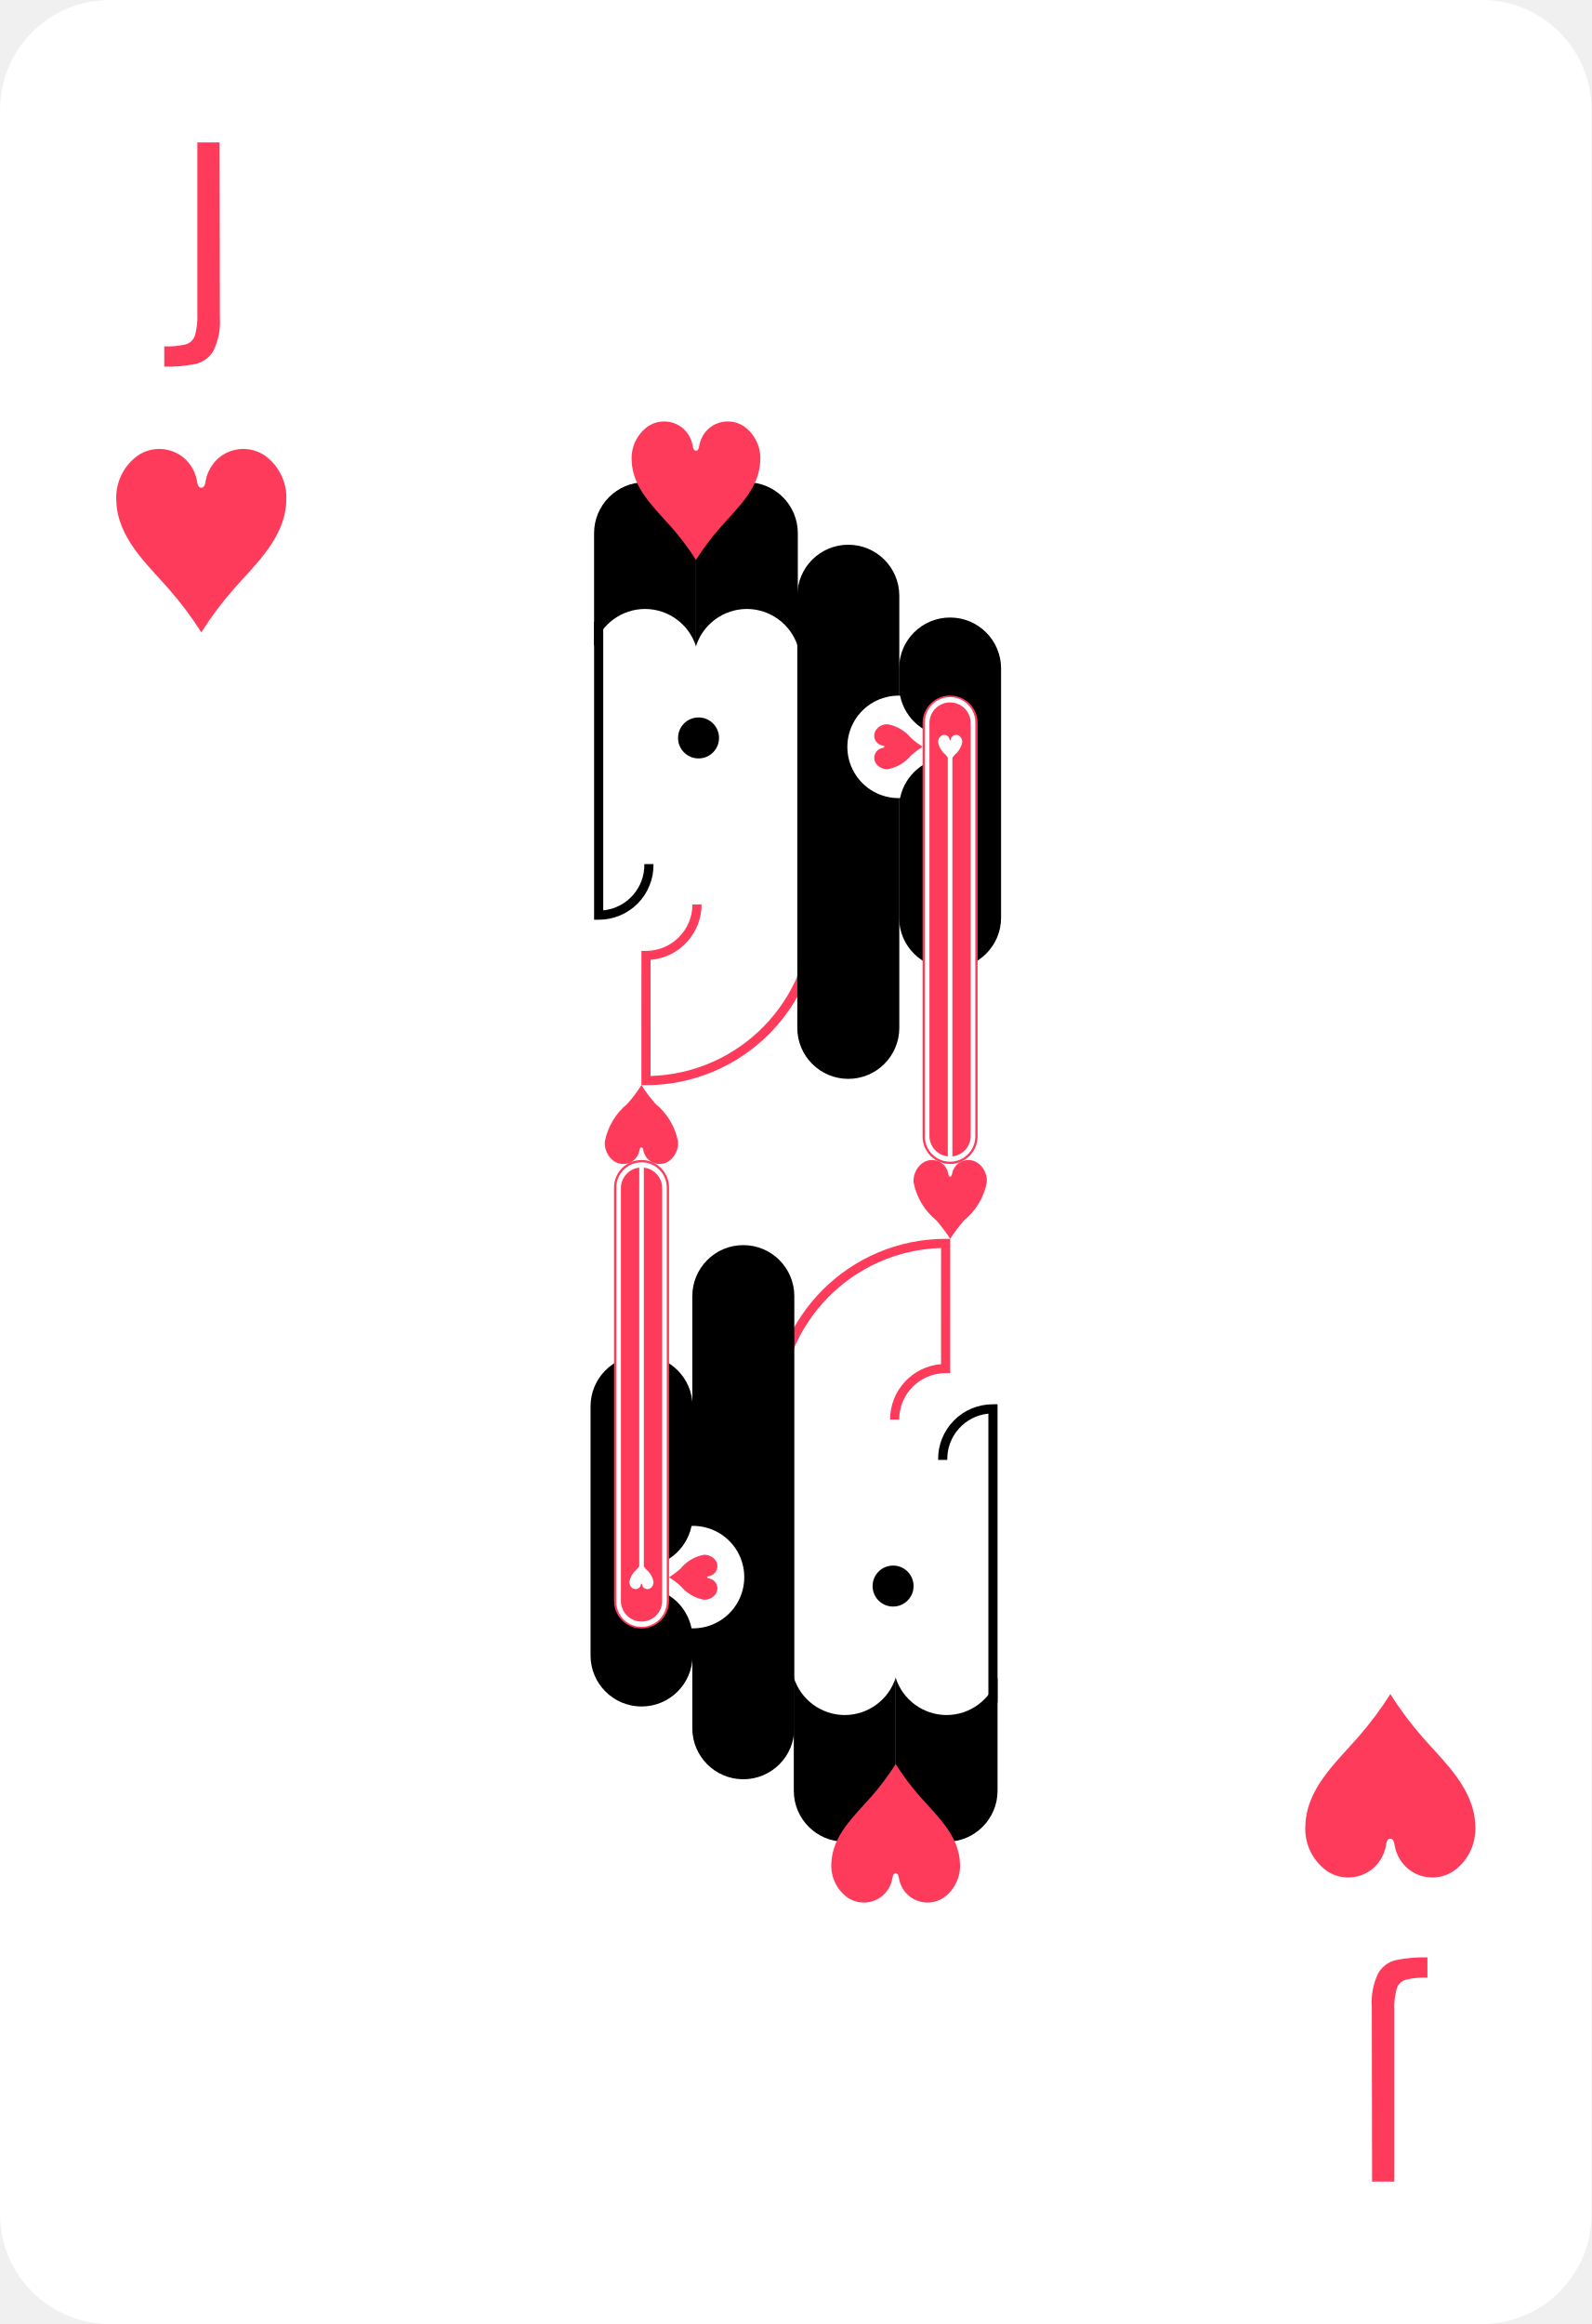
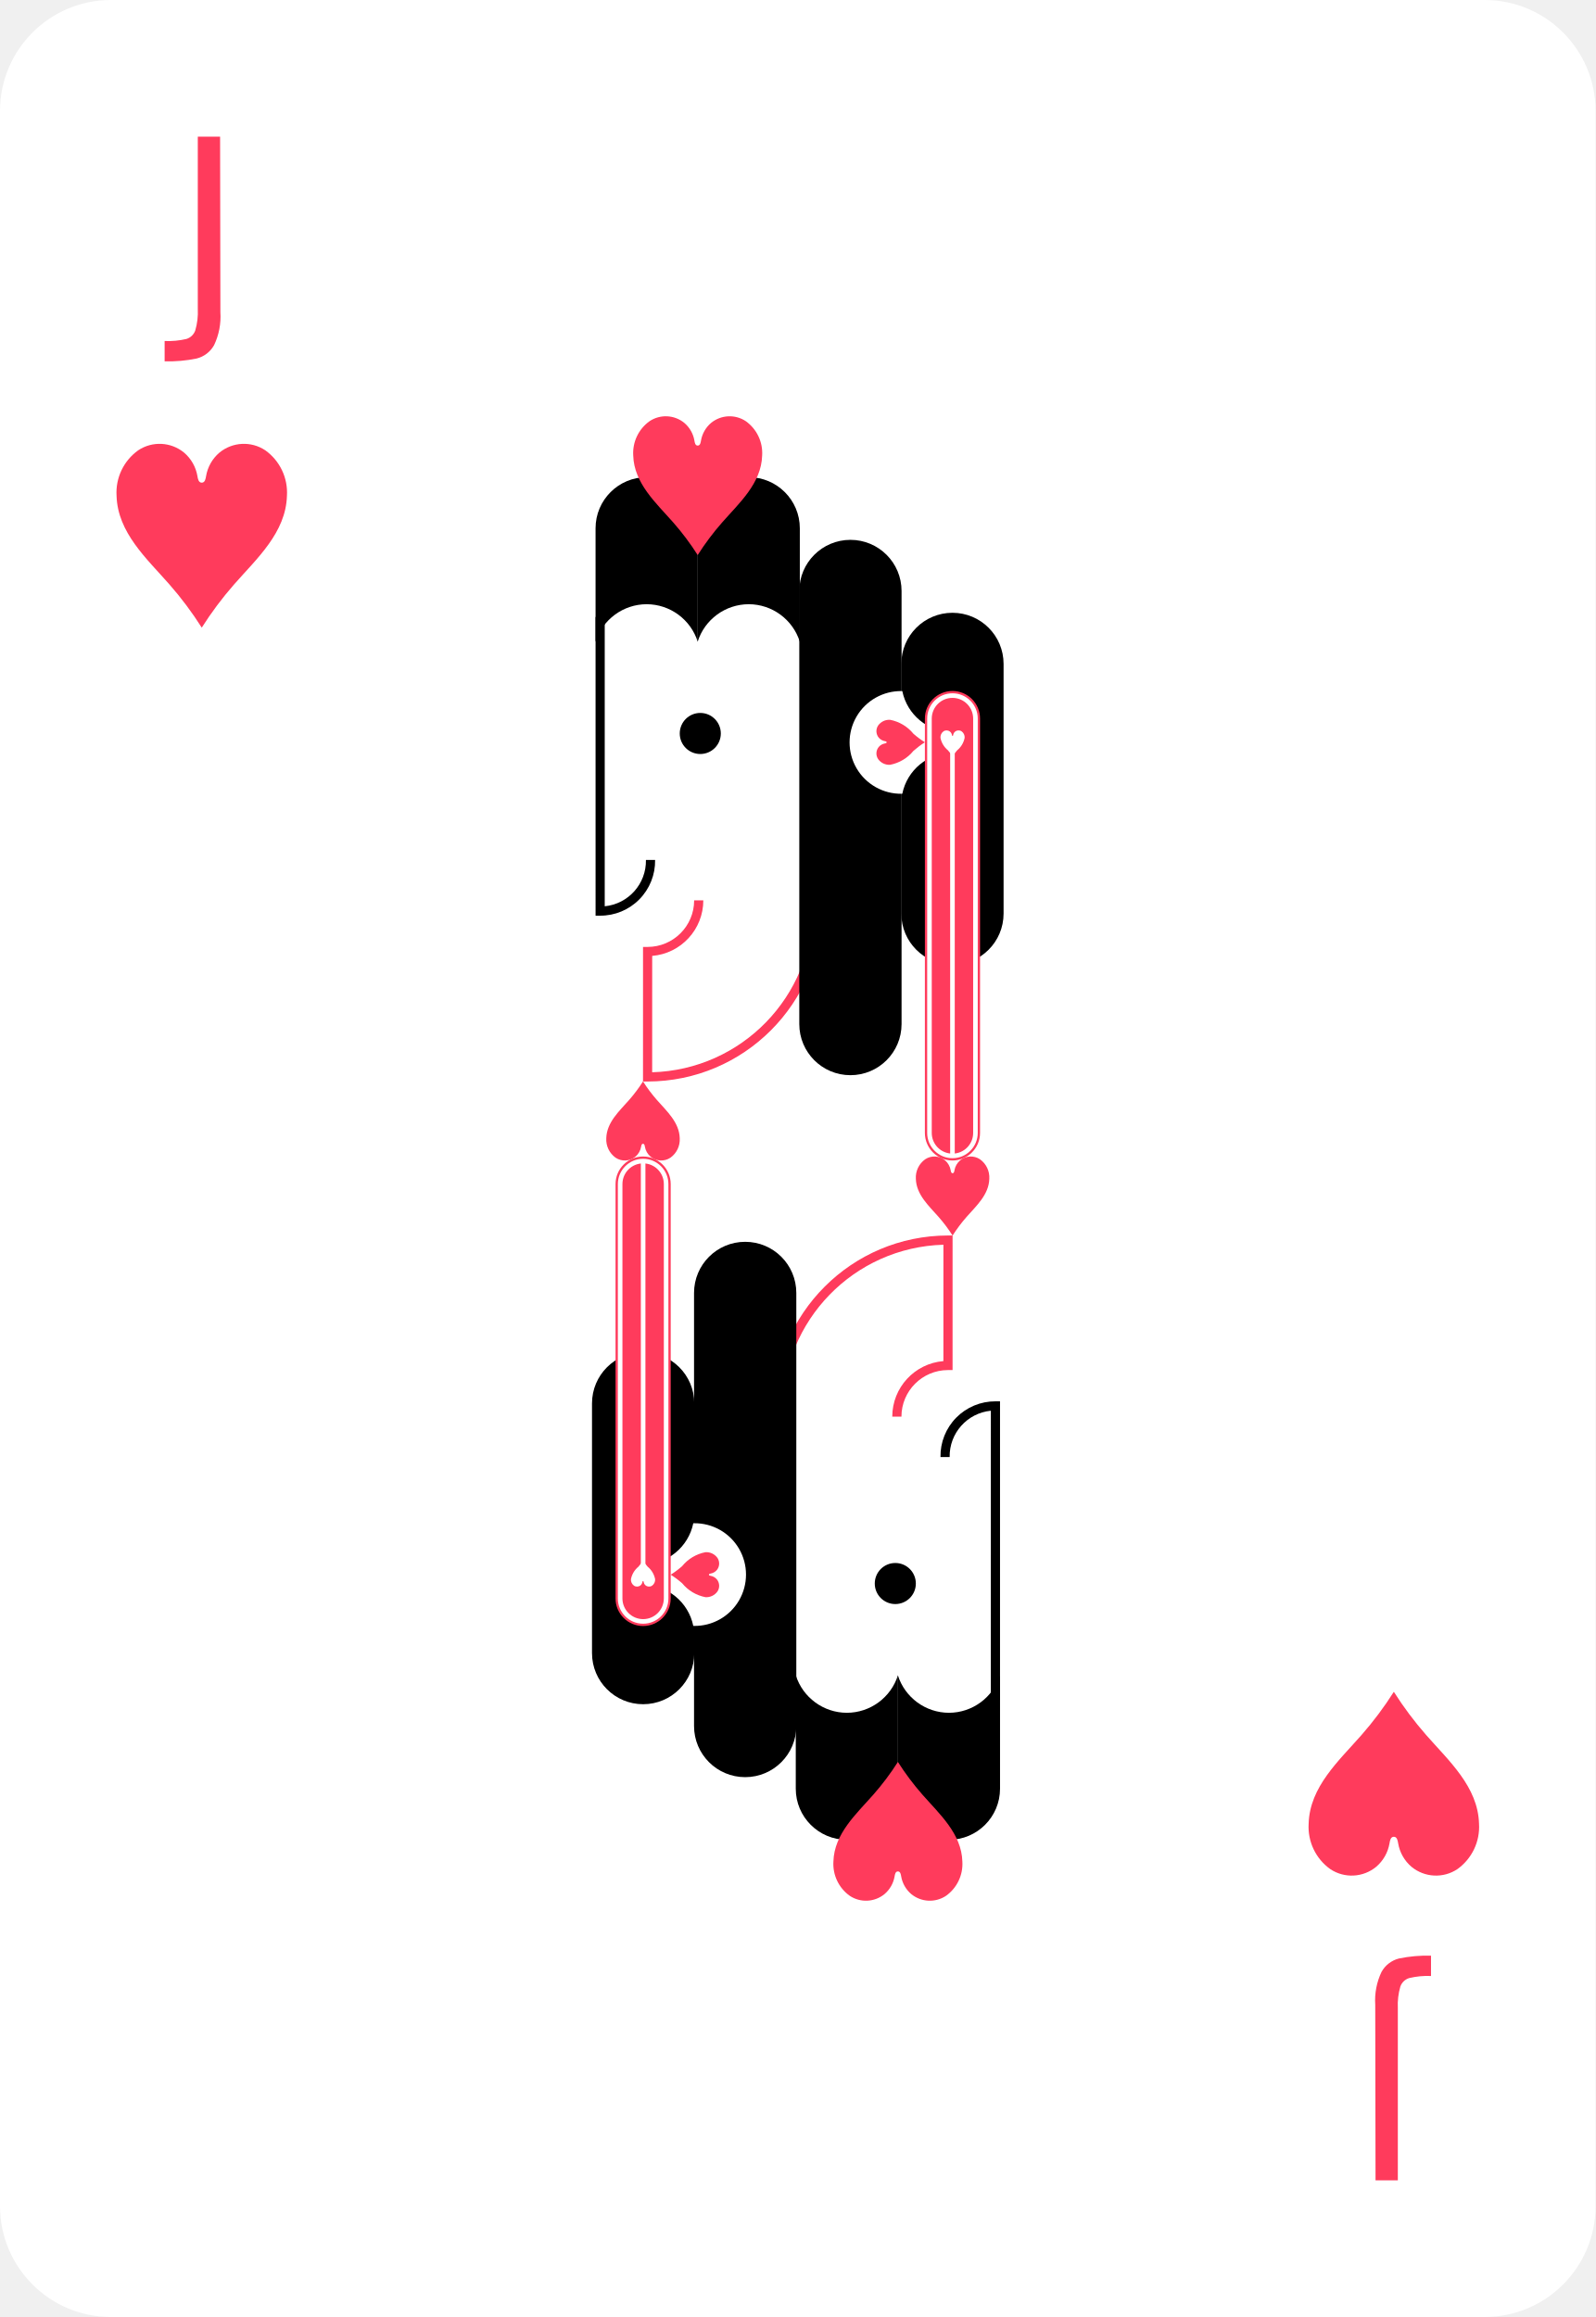
- <svg xmlns="http://www.w3.org/2000/svg" viewBox="0 0 87 127">
+ <svg xmlns="http://www.w3.org/2000/svg" viewBox="0 0 115 167">
  <defs>
    <style>.cls-1{fill:#fff;}.cls-2{fill:#ff3b5c;}</style>
  </defs>
  <g id="artwork">
-     <rect class="cls-1" x="0.002" width="86.995" height="127" rx="6" />
-     <path class="cls-2" d="M8.978,18.928a4.384,4.384,0,0,0,1.185-.112.742.742,0,0,0,.487-.466,3.562,3.562,0,0,0,.137-1.17V7.784h1.216l.016,9.572a3.621,3.621,0,0,1-.344,1.797,1.508,1.508,0,0,1-.952.729,7.593,7.593,0,0,1-1.744.153Z" />
-     <path class="cls-2" d="M11.003,34.556a19.028,19.028,0,0,1,1.766-2.36c1.229-1.401,2.822-2.82,2.879-4.83a2.832,2.832,0,0,0-1.181-2.479,2.102,2.102,0,0,0-2.5.126,2.154,2.154,0,0,0-.728,1.285c-.022.134-.056.354-.235.354s-.213-.22-.235-.354a2.154,2.154,0,0,0-.728-1.285,2.102,2.102,0,0,0-2.5-.126A2.832,2.832,0,0,0,6.357,27.366c.057,2.01,1.65,3.429,2.879,4.83A19.025,19.025,0,0,1,11.003,34.556Z" />
-     <path class="cls-2" d="M78.025,108.072a4.334,4.334,0,0,0-1.185.113.739.739,0,0,0-.487.465,3.561,3.561,0,0,0-.137,1.17v9.396H75l-.016-9.573a3.613,3.613,0,0,1,.344-1.795,1.506,1.506,0,0,1,.952-.73,7.593,7.593,0,0,1,1.744-.153Z" />
-     <path class="cls-2" d="M75.997,92.577a19.028,19.028,0,0,1-1.766,2.36c-1.229,1.401-2.822,2.82-2.879,4.83a2.832,2.832,0,0,0,1.181,2.479,2.102,2.102,0,0,0,2.5-.126,2.154,2.154,0,0,0,.728-1.285c.022-.134.056-.354.235-.354s.213.22.235.354a2.154,2.154,0,0,0,.728,1.285,2.102,2.102,0,0,0,2.5.126,2.832,2.832,0,0,0,1.181-2.479c-.057-2.01-1.65-3.429-2.879-4.83A19.025,19.025,0,0,1,75.997,92.577Z" />
-     <path class="cls-2" d="M35.31,59.302h-.25l.001-7.338h.25a2.541,2.541,0,0,0,2.538-2.538h.5a3.042,3.042,0,0,1-2.788,3.028L35.56,58.799a9.022,9.022,0,0,0,8.761-9.008h.5A9.522,9.522,0,0,1,35.31,59.302Z" />
-     <path d="M32.724,50.26h-.25l-0-16.286h.5l0,15.774a2.492,2.492,0,0,0,2.247-2.526h.5A2.986,2.986,0,0,1,32.724,50.26Z" />
-     <circle cx="38.183" cy="40.326" r="1.12" />
-     <path d="M35.259,33.278a2.929,2.929,0,0,1,2.786,2.047v-6.186a2.786,2.786,0,0,0-2.786-2.786h-0a2.786,2.786,0,0,0-2.786,2.786v6.186A2.928,2.928,0,0,1,35.259,33.278Z" />
-     <path d="M40.824,33.278a2.928,2.928,0,0,1,2.786,2.047v-6.186a2.786,2.786,0,0,0-2.786-2.786h-0a2.786,2.786,0,0,0-2.786,2.786v6.186A2.929,2.929,0,0,1,40.824,33.278Z" />
-     <path class="cls-2" d="M38.042,30.598a14.371,14.371,0,0,0-1.336-1.782c-.93-1.058-2.135-2.13-2.179-3.647a2.137,2.137,0,0,1,.894-1.872,1.594,1.594,0,0,1,1.892.095,1.626,1.626,0,0,1,.551.97c.017.101.042.267.178.267s.161-.166.178-.267a1.626,1.626,0,0,1,.551-.97,1.594,1.594,0,0,1,1.892-.095,2.137,2.137,0,0,1,.894,1.872c-.043,1.518-1.249,2.589-2.179,3.647A14.37,14.37,0,0,0,38.042,30.598Z" />
-     <path class="cls-2" d="M35.061,59.298a8.186,8.186,0,0,0,.761,1.015A3.545,3.545,0,0,1,37.064,62.391a1.217,1.217,0,0,1-.509,1.067.908.908,0,0,1-1.078-.054.926.926,0,0,1-.314-.553c-.01-.058-.024-.152-.102-.152s-.092.095-.102.152a.926.926,0,0,1-.314.553.908.908,0,0,1-1.078.054,1.217,1.217,0,0,1-.509-1.067,3.545,3.545,0,0,1,1.241-2.078A8.186,8.186,0,0,0,35.061,59.298Z" />
-     <rect x="43.581" y="29.768" width="5.576" height="29.189" rx="2.788" />
-     <rect x="49.144" y="33.745" width="5.576" height="19.189" rx="2.788" transform="translate(103.8644 86.67922) rotate(-180)" />
-     <path class="cls-1" d="M49.199,43.61a2.799,2.799,0,0,1,2.714-2.236,2.798,2.798,0,0,0,0-1.12,2.798,2.798,0,0,1-2.714-2.236c-.01,0-.02-.003-.029-.003a2.8,2.8,0,1,0,0,5.599C49.179,43.613,49.188,43.61,49.199,43.61Z" />
-     <rect class="cls-2" x="50.429" y="38.01" width="3.007" height="25.599" rx="1.504" />
-     <rect class="cls-1" x="51.808" y="40.815" width="0.25" height="22.521" />
-     <path class="cls-1" d="M51.933,63.484A1.38,1.38,0,0,1,50.554,62.105v-22.592a1.379,1.379,0,1,1,2.757,0v22.592A1.38,1.38,0,0,1,51.933,63.484Zm0-25.099A1.13,1.13,0,0,0,50.804,39.513v22.592a1.129,1.129,0,0,0,2.257,0v-22.592A1.13,1.13,0,0,0,51.933,38.385Z" />
-     <path class="cls-2" d="M50.429,40.806a5.018,5.018,0,0,0-.622.467,2.172,2.172,0,0,1-1.273.761.746.746,0,0,1-.654-.312.556.556,0,0,1,.033-.661.568.568,0,0,1,.339-.192c.035-.006.093-.015.093-.062s-.058-.056-.093-.062a.568.568,0,0,1-.339-.192.556.556,0,0,1-.033-.661.746.746,0,0,1,.654-.312,2.172,2.172,0,0,1,1.273.761A5.017,5.017,0,0,0,50.429,40.806Z" />
-     <path class="cls-1" d="M51.938,41.578a2.697,2.697,0,0,0-.251-.334,1.168,1.168,0,0,1-.409-.685.401.401,0,0,1,.168-.351.299.299,0,0,1,.355.018.305.305,0,0,1,.103.182c.003.019.008.05.033.05s.03-.031.033-.05a.305.305,0,0,1,.103-.182.299.299,0,0,1,.355-.018.401.401,0,0,1,.168.351,1.168,1.168,0,0,1-.409.685A2.697,2.697,0,0,0,51.938,41.578Z" />
-     <path class="cls-2" d="M51.69,67.698h.25l-.001,7.338h-.25a2.541,2.541,0,0,0-2.538,2.538h-.5a3.042,3.042,0,0,1,2.788-3.028l.001-6.345a9.022,9.022,0,0,0-8.761,9.008h-.5A9.522,9.522,0,0,1,51.69,67.698Z" />
-     <path d="M54.276,76.74h.25l0,16.286h-.5l-0-15.774a2.492,2.492,0,0,0-2.247,2.526h-.5A2.986,2.986,0,0,1,54.276,76.74Z" />
-     <circle cx="48.817" cy="86.674" r="1.12" />
-     <path d="M51.741,93.722a2.929,2.929,0,0,1-2.786-2.047v6.186a2.786,2.786,0,0,0,2.786,2.786h0a2.786,2.786,0,0,0,2.786-2.786v-6.186A2.928,2.928,0,0,1,51.741,93.722Z" />
-     <path d="M46.176,93.722a2.928,2.928,0,0,1-2.786-2.047v6.186a2.786,2.786,0,0,0,2.786,2.786h0a2.786,2.786,0,0,0,2.786-2.786v-6.186A2.929,2.929,0,0,1,46.176,93.722Z" />
-     <path class="cls-2" d="M48.958,96.402a14.371,14.371,0,0,0,1.336,1.782c.93,1.058,2.135,2.13,2.179,3.647a2.137,2.137,0,0,1-.894,1.872,1.594,1.594,0,0,1-1.892-.095,1.626,1.626,0,0,1-.551-.97c-.017-.101-.042-.267-.178-.267s-.161.166-.178.267a1.626,1.626,0,0,1-.551.97,1.594,1.594,0,0,1-1.892.095,2.137,2.137,0,0,1-.894-1.872c.043-1.518,1.249-2.589,2.179-3.647A14.37,14.37,0,0,0,48.958,96.402Z" />
-     <path class="cls-2" d="M51.939,67.702a8.186,8.186,0,0,0-.761-1.015A3.545,3.545,0,0,1,49.936,64.609a1.217,1.217,0,0,1,.509-1.067.908.908,0,0,1,1.078.054.926.926,0,0,1,.314.553c.01.058.024.152.102.152s.092-.095.102-.152a.926.926,0,0,1,.314-.553.908.908,0,0,1,1.078-.054,1.217,1.217,0,0,1,.509,1.067,3.545,3.545,0,0,1-1.241,2.078A8.186,8.186,0,0,0,51.939,67.702Z" />
-     <rect x="37.843" y="68.043" width="5.576" height="29.189" rx="2.788" transform="translate(81.26133 165.2747) rotate(-180)" />
-     <rect x="32.28" y="74.066" width="5.576" height="19.189" rx="2.788" />
-     <path class="cls-1" d="M37.801,83.39a2.799,2.799,0,0,1-2.714,2.236,2.798,2.798,0,0,0,0,1.12,2.798,2.798,0,0,1,2.714,2.236c.01,0,.02.003.029.003a2.8,2.8,0,1,0,0-5.599C37.821,83.387,37.812,83.39,37.801,83.39Z" />
-     <rect class="cls-2" x="33.564" y="63.391" width="3.007" height="25.599" rx="1.504" transform="translate(70.13489 152.3812) rotate(-180)" />
-     <rect class="cls-1" x="34.942" y="63.664" width="0.25" height="22.521" />
-     <path class="cls-1" d="M35.067,63.516A1.38,1.38,0,0,1,36.446,64.895v22.592a1.379,1.379,0,1,1-2.757,0v-22.592A1.38,1.38,0,0,1,35.067,63.516Zm0,25.099A1.13,1.13,0,0,0,36.196,87.487v-22.592a1.129,1.129,0,0,0-2.257,0v22.592A1.13,1.13,0,0,0,35.067,88.615Z" />
-     <path class="cls-2" d="M36.571,86.194a5.018,5.018,0,0,0,.622-.467,2.172,2.172,0,0,1,1.273-.761.746.746,0,0,1,.654.312.556.556,0,0,1-.033.661.568.568,0,0,1-.339.192c-.035.006-.093.015-.093.062s.058.056.093.062a.568.568,0,0,1,.339.192.556.556,0,0,1,.033.661.746.746,0,0,1-.654.312,2.172,2.172,0,0,1-1.273-.761A5.017,5.017,0,0,0,36.571,86.194Z" />
-     <path class="cls-1" d="M35.062,85.421a2.697,2.697,0,0,0,.251.334,1.168,1.168,0,0,1,.409.685.401.401,0,0,1-.168.351.299.299,0,0,1-.355-.018.305.305,0,0,1-.103-.182c-.003-.019-.008-.05-.033-.05s-.03.031-.033.05a.305.305,0,0,1-.103.182.299.299,0,0,1-.355.018.401.401,0,0,1-.168-.351,1.168,1.168,0,0,1,.409-.685A2.697,2.697,0,0,0,35.062,85.421Z" />
+     <rect class="cls-1" width="115" height="167" rx="8" />
+     <path class="cls-2" d="M11.865,24.579a5.796,5.796,0,0,0,1.566-.147.981.981,0,0,0,.644-.616,4.708,4.708,0,0,0,.181-1.547V9.849h1.607l.021,12.653a4.787,4.787,0,0,1-.454,2.375,1.993,1.993,0,0,1-1.259.964,10.037,10.037,0,0,1-2.306.202Z" />
+     <path class="cls-2" d="M14.541,45.238a25.152,25.152,0,0,1,2.334-3.119c1.625-1.852,3.73-3.728,3.806-6.385a3.744,3.744,0,0,0-1.561-3.278,2.779,2.779,0,0,0-3.305.167,2.847,2.847,0,0,0-.963,1.698c-.029.177-.074.468-.311.468s-.282-.291-.311-.468a2.847,2.847,0,0,0-.963-1.698A2.779,2.779,0,0,0,9.962,32.456a3.744,3.744,0,0,0-1.561,3.278c.076,2.657,2.181,4.533,3.806,6.385A25.151,25.151,0,0,1,14.541,45.238Z" />
+     <path class="cls-2" d="M103.138,142.421a5.73,5.73,0,0,0-1.566.149.976.976,0,0,0-.644.614,4.708,4.708,0,0,0-.181,1.547v12.42h-1.607l-.021-12.654a4.776,4.776,0,0,1,.454-2.373,1.991,1.991,0,0,1,1.259-.965,10.037,10.037,0,0,1,2.306-.202Z" />
+     <path class="cls-2" d="M100.459,121.938a25.151,25.151,0,0,1-2.334,3.119c-1.625,1.852-3.73,3.728-3.806,6.385a3.744,3.744,0,0,0,1.561,3.278,2.779,2.779,0,0,0,3.305-.167,2.847,2.847,0,0,0,.963-1.698c.029-.177.074-.468.311-.468s.282.291.311.468a2.847,2.847,0,0,0,.963,1.698,2.779,2.779,0,0,0,3.305.167,3.744,3.744,0,0,0,1.561-3.278c-.076-2.657-2.181-4.533-3.806-6.385A25.151,25.151,0,0,1,100.459,121.938Z" />
+     <path class="cls-2" d="M46.674,77.951h-.33l.001-9.7H46.675a3.359,3.359,0,0,0,3.355-3.355h.661a4.021,4.021,0,0,1-3.685,4.002L47.004,77.285A11.927,11.927,0,0,0,58.586,65.377h.661A12.588,12.588,0,0,1,46.674,77.951Z" />
+     <path d="M43.255,65.998h-.33L42.924,44.47h.661L43.585,65.321a3.295,3.295,0,0,0,2.97-3.339h.661A3.947,3.947,0,0,1,43.255,65.998Z" />
+     <circle cx="50.472" cy="52.866" r="1.48" />
+     <path d="M46.606,43.549a3.872,3.872,0,0,1,3.683,2.706V38.077a3.683,3.683,0,0,0-3.682-3.683h-.001a3.683,3.683,0,0,0-3.682,3.683v8.177A3.871,3.871,0,0,1,46.606,43.549Z" />
+     <path d="M53.963,43.549a3.871,3.871,0,0,1,3.683,2.706V38.077a3.683,3.683,0,0,0-3.682-3.683h-.001a3.683,3.683,0,0,0-3.682,3.683v8.177A3.871,3.871,0,0,1,53.963,43.549Z" />
+     <path class="cls-2" d="M50.285,40.007a18.997,18.997,0,0,0-1.766-2.355c-1.229-1.398-2.822-2.815-2.88-4.822a2.825,2.825,0,0,1,1.181-2.475,2.107,2.107,0,0,1,2.501.126,2.149,2.149,0,0,1,.729,1.282c.022.133.056.353.236.353s.213-.22.236-.353a2.149,2.149,0,0,1,.729-1.282A2.107,2.107,0,0,1,53.75,30.355a2.825,2.825,0,0,1,1.181,2.475c-.058,2.006-1.651,3.423-2.88,4.822A18.995,18.995,0,0,0,50.285,40.007Z" />
+     <path class="cls-2" d="M46.344,77.945a10.823,10.823,0,0,0,1.006,1.342c.7.797,1.608,1.604,1.641,2.747a1.609,1.609,0,0,1-.673,1.41,1.2,1.2,0,0,1-1.425-.072,1.224,1.224,0,0,1-.415-.731c-.013-.076-.032-.201-.134-.201s-.122.125-.134.201a1.224,1.224,0,0,1-.415.731,1.2,1.2,0,0,1-1.425.072,1.609,1.609,0,0,1-.673-1.41c.033-1.143.94-1.95,1.641-2.747A10.822,10.822,0,0,0,46.344,77.945Z" />
+     <rect x="57.608" y="38.91" width="7.371" height="38.585" rx="3.685" />
+     <rect x="64.961" y="44.167" width="7.371" height="25.366" rx="3.685" />
+     <path class="cls-1" d="M65.033,57.207a3.699,3.699,0,0,1,3.587-2.956,3.699,3.699,0,0,0,0-1.481,3.699,3.699,0,0,1-3.587-2.956c-.014,0-.026-.004-.039-.004a3.701,3.701,0,1,0,0,7.401C65.007,57.211,65.02,57.207,65.033,57.207Z" />
+     <rect class="cls-2" x="66.66" y="49.804" width="3.975" height="33.84" rx="1.987" />
+     <rect class="cls-1" x="68.482" y="53.512" width="0.33" height="29.77" />
+     <path class="cls-1" d="M68.647,83.479a1.824,1.824,0,0,1-1.822-1.822V51.792a1.822,1.822,0,1,1,3.645,0V81.657A1.824,1.824,0,0,1,68.647,83.479Zm0-33.179a1.494,1.494,0,0,0-1.492,1.492V81.657a1.492,1.492,0,0,0,2.984,0V51.792A1.494,1.494,0,0,0,68.647,50.3Z" />
+     <path class="cls-2" d="M66.659,53.501a6.632,6.632,0,0,0-.822.617A2.871,2.871,0,0,1,64.153,55.123a.986.986,0,0,1-.864-.412.736.736,0,0,1,.044-.873.75.75,0,0,1,.448-.254c.047-.008.123-.019.123-.082s-.077-.074-.123-.082a.75.75,0,0,1-.448-.254.736.736,0,0,1-.044-.873.986.986,0,0,1,.864-.412,2.871,2.871,0,0,1,1.683,1.006A6.632,6.632,0,0,0,66.659,53.501Z" />
+     <path class="cls-1" d="M68.655,54.522a3.566,3.566,0,0,0-.332-.442,1.544,1.544,0,0,1-.541-.905.53.53,0,0,1,.222-.465.395.395,0,0,1,.469.024.403.403,0,0,1,.137.241c.004.025.01.066.044.066s.04-.041.044-.066a.403.403,0,0,1,.137-.241.395.395,0,0,1,.469-.024.53.53,0,0,1,.222.465,1.544,1.544,0,0,1-.541.905A3.566,3.566,0,0,0,68.655,54.522Z" />
+     <path class="cls-2" d="M68.326,89.049h.33l-.001,9.7H68.325a3.359,3.359,0,0,0-3.355,3.355h-.661a4.021,4.021,0,0,1,3.685-4.002l.001-8.387a11.927,11.927,0,0,0-11.582,11.908h-.661A12.588,12.588,0,0,1,68.326,89.049Z" />
+     <path d="M71.745,101.002h.33l0,21.528h-.661L71.415,101.679a3.295,3.295,0,0,0-2.97,3.339h-.661A3.947,3.947,0,0,1,71.745,101.002Z" />
+     <circle cx="64.528" cy="114.134" r="1.48" />
+     <path d="M68.394,123.451a3.872,3.872,0,0,1-3.683-2.706v8.177a3.683,3.683,0,0,0,3.682,3.683h.001a3.683,3.683,0,0,0,3.682-3.683v-8.177A3.871,3.871,0,0,1,68.394,123.451Z" />
+     <path d="M61.037,123.451a3.871,3.871,0,0,1-3.683-2.706v8.177a3.683,3.683,0,0,0,3.682,3.683h.001a3.683,3.683,0,0,0,3.682-3.683v-8.177A3.871,3.871,0,0,1,61.037,123.451Z" />
+     <path class="cls-2" d="M64.715,126.993a18.997,18.997,0,0,0,1.766,2.355c1.229,1.398,2.822,2.815,2.88,4.822a2.825,2.825,0,0,1-1.181,2.475,2.107,2.107,0,0,1-2.501-.126,2.149,2.149,0,0,1-.729-1.282c-.022-.133-.056-.353-.236-.353s-.213.22-.236.353a2.149,2.149,0,0,1-.729,1.282,2.107,2.107,0,0,1-2.501.126,2.825,2.825,0,0,1-1.181-2.475c.058-2.006,1.651-3.423,2.88-4.822A18.995,18.995,0,0,0,64.715,126.993Z" />
+     <path class="cls-2" d="M68.656,89.055a10.823,10.823,0,0,0-1.006-1.342c-.7-.797-1.608-1.604-1.641-2.747a1.609,1.609,0,0,1,.673-1.41,1.2,1.2,0,0,1,1.425.072,1.224,1.224,0,0,1,.415.731c.013.076.032.201.134.201s.122-.125.134-.201a1.224,1.224,0,0,1,.415-.731,1.2,1.2,0,0,1,1.425-.072,1.609,1.609,0,0,1,.673,1.41c-.033,1.143-.94,1.95-1.641,2.747A10.822,10.822,0,0,0,68.656,89.055Z" />
+     <rect x="50.022" y="89.505" width="7.371" height="38.585" rx="3.685" />
+     <rect x="42.668" y="97.467" width="7.371" height="25.366" rx="3.685" />
+     <path class="cls-1" d="M49.967,109.793a3.699,3.699,0,0,1-3.587,2.956,3.699,3.699,0,0,0,0,1.481,3.699,3.699,0,0,1,3.587,2.956c.014,0,.026.004.039.004a3.701,3.701,0,1,0,0-7.401C49.993,109.789,49.98,109.793,49.967,109.793Z" />
+     <rect class="cls-2" x="44.365" y="83.356" width="3.975" height="33.84" rx="1.987" />
+     <rect class="cls-1" x="46.188" y="83.717" width="0.33" height="29.77" />
+     <path class="cls-1" d="M46.353,83.521a1.824,1.824,0,0,1,1.822,1.822v29.865a1.822,1.822,0,1,1-3.645,0V85.343A1.824,1.824,0,0,1,46.353,83.521Zm0,33.179a1.494,1.494,0,0,0,1.492-1.492V85.343a1.492,1.492,0,0,0-2.984,0v29.865A1.494,1.494,0,0,0,46.353,116.7Z" />
+     <path class="cls-2" d="M48.341,113.499a6.632,6.632,0,0,0,.822-.617,2.871,2.871,0,0,1,1.683-1.006.986.986,0,0,1,.864.412.736.736,0,0,1-.044.873.75.75,0,0,1-.448.254c-.047.008-.123.019-.123.082s.077.074.123.082a.75.75,0,0,1,.448.254.736.736,0,0,1,.044.873.986.986,0,0,1-.864.412,2.871,2.871,0,0,1-1.683-1.006A6.632,6.632,0,0,0,48.341,113.499Z" />
+     <path class="cls-1" d="M46.345,112.478a3.566,3.566,0,0,0,.332.442,1.544,1.544,0,0,1,.541.905.53.53,0,0,1-.222.465.395.395,0,0,1-.469-.024.403.403,0,0,1-.137-.241c-.004-.025-.01-.066-.044-.066s-.04.041-.044.066a.403.403,0,0,1-.137.241.395.395,0,0,1-.469.024.53.53,0,0,1-.222-.465,1.544,1.544,0,0,1,.541-.905A3.566,3.566,0,0,0,46.345,112.478Z" />
  </g>
</svg>
